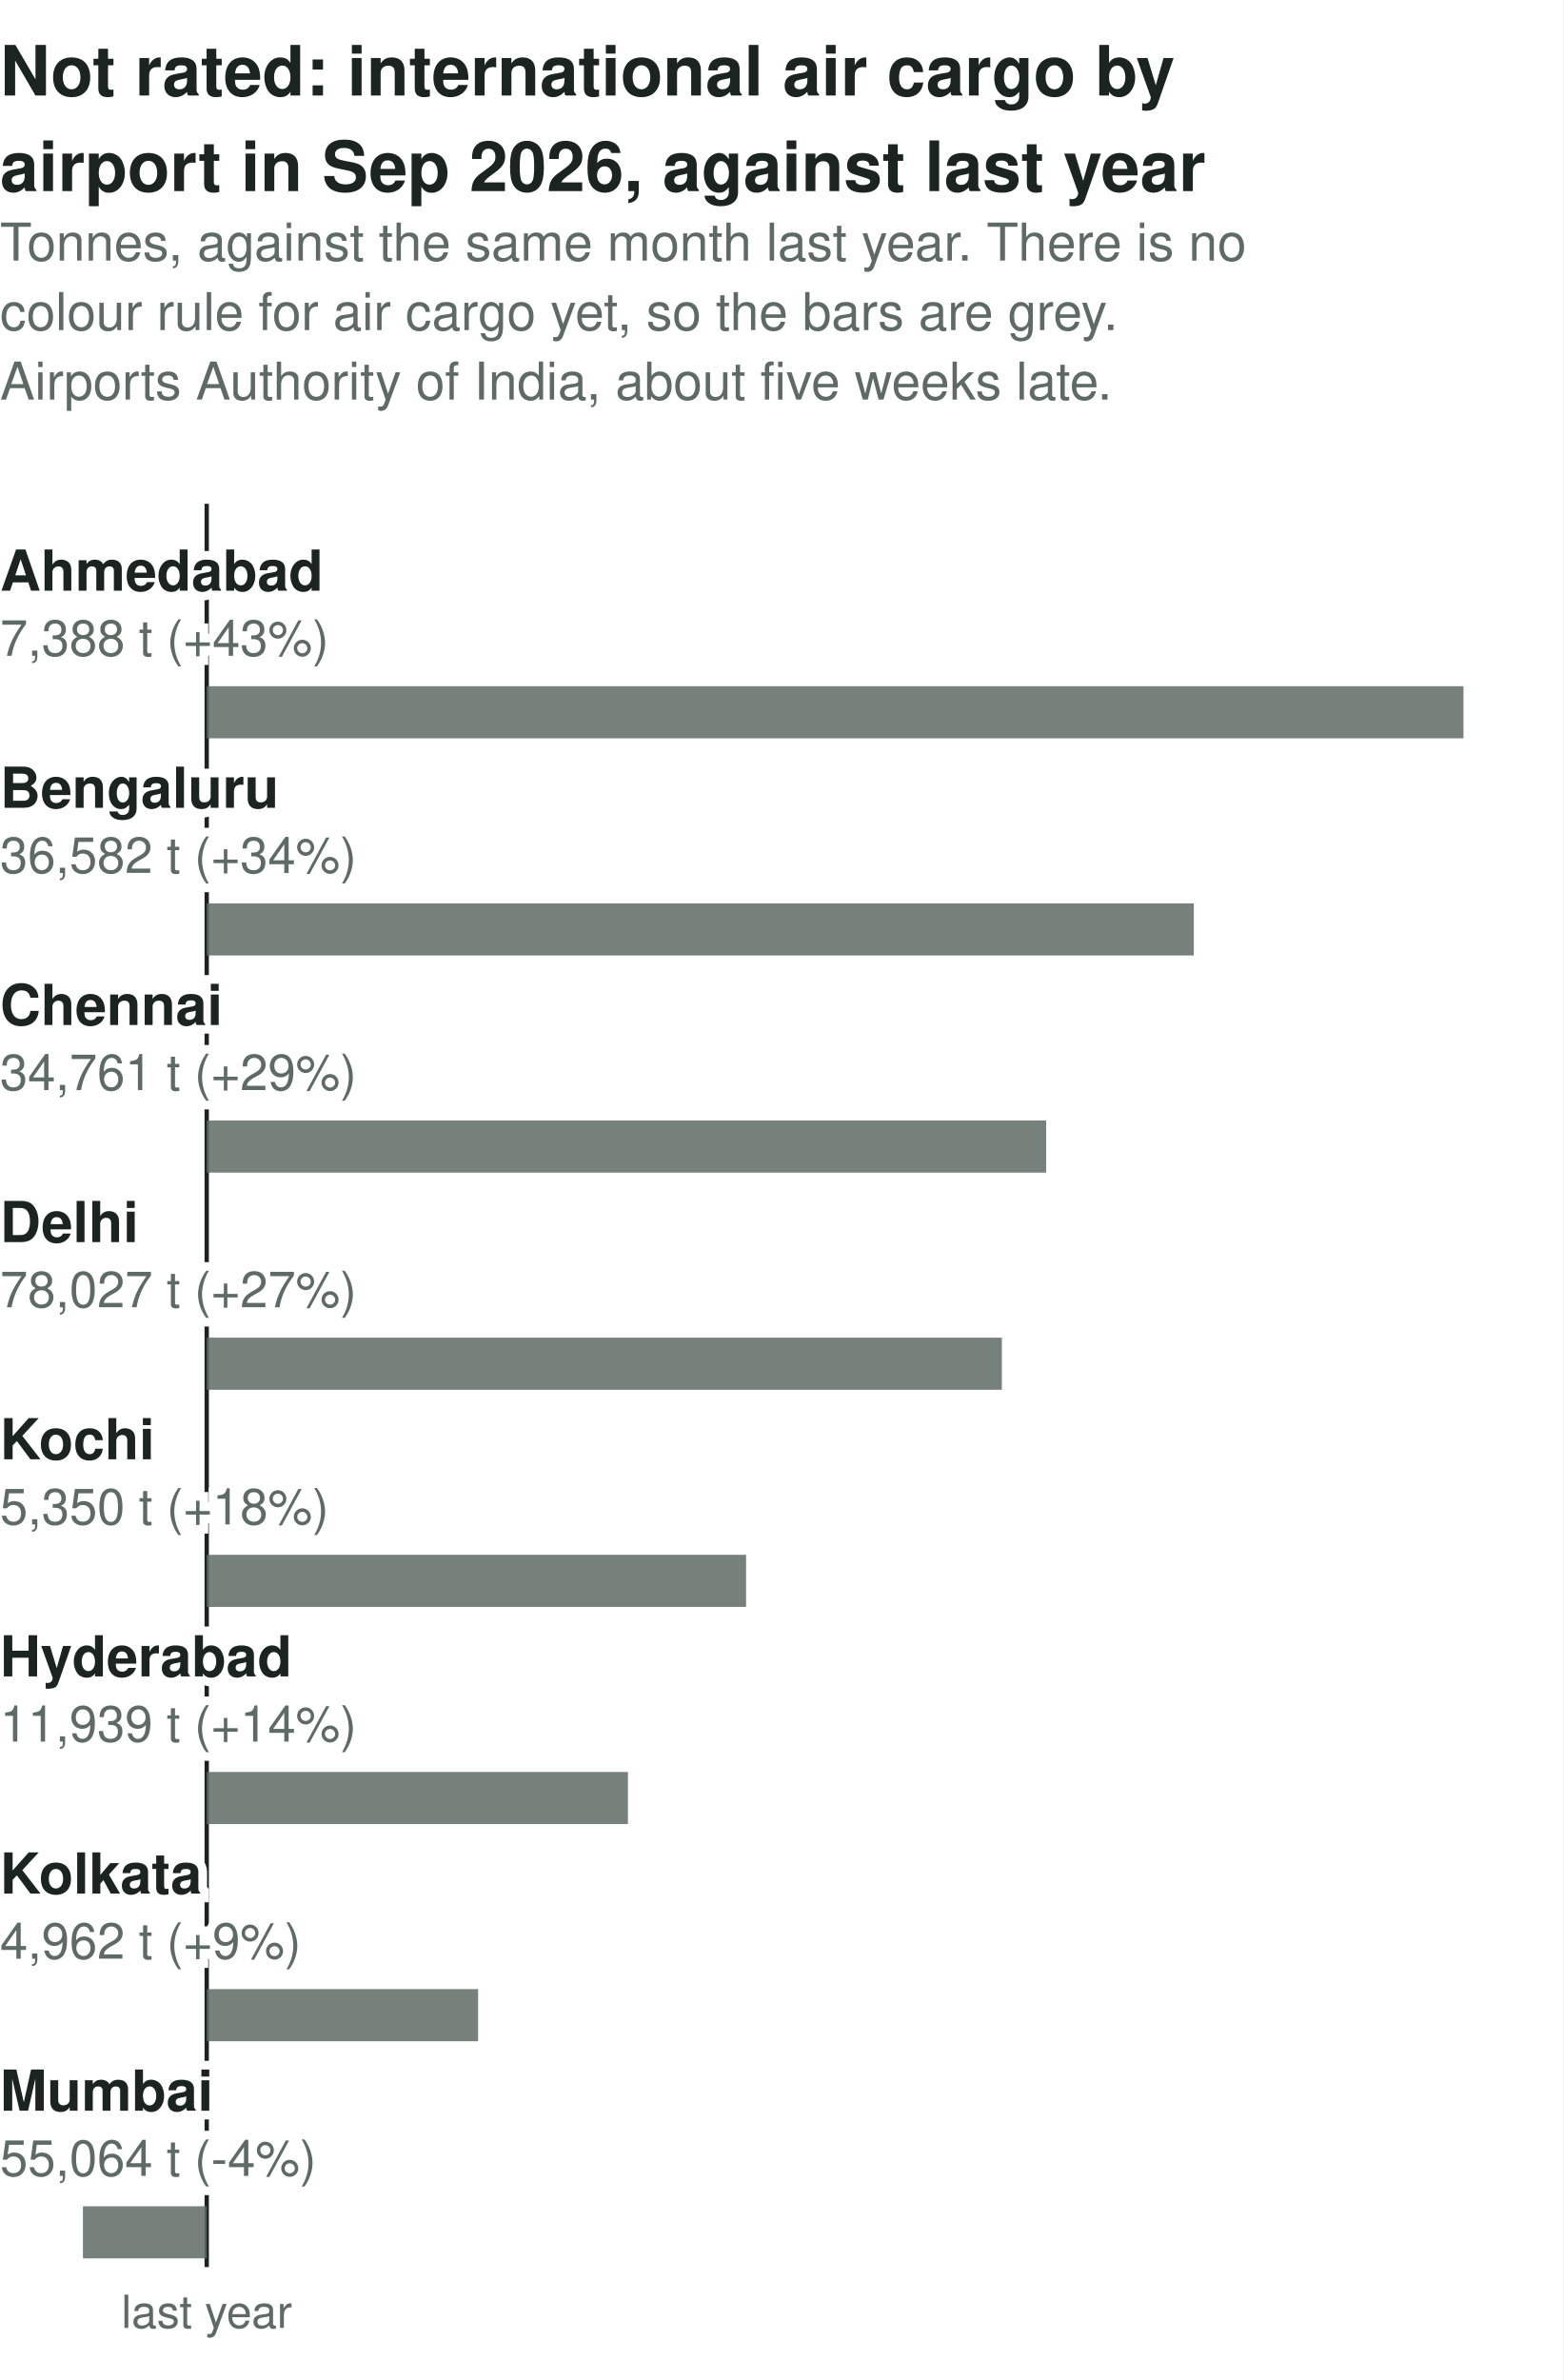
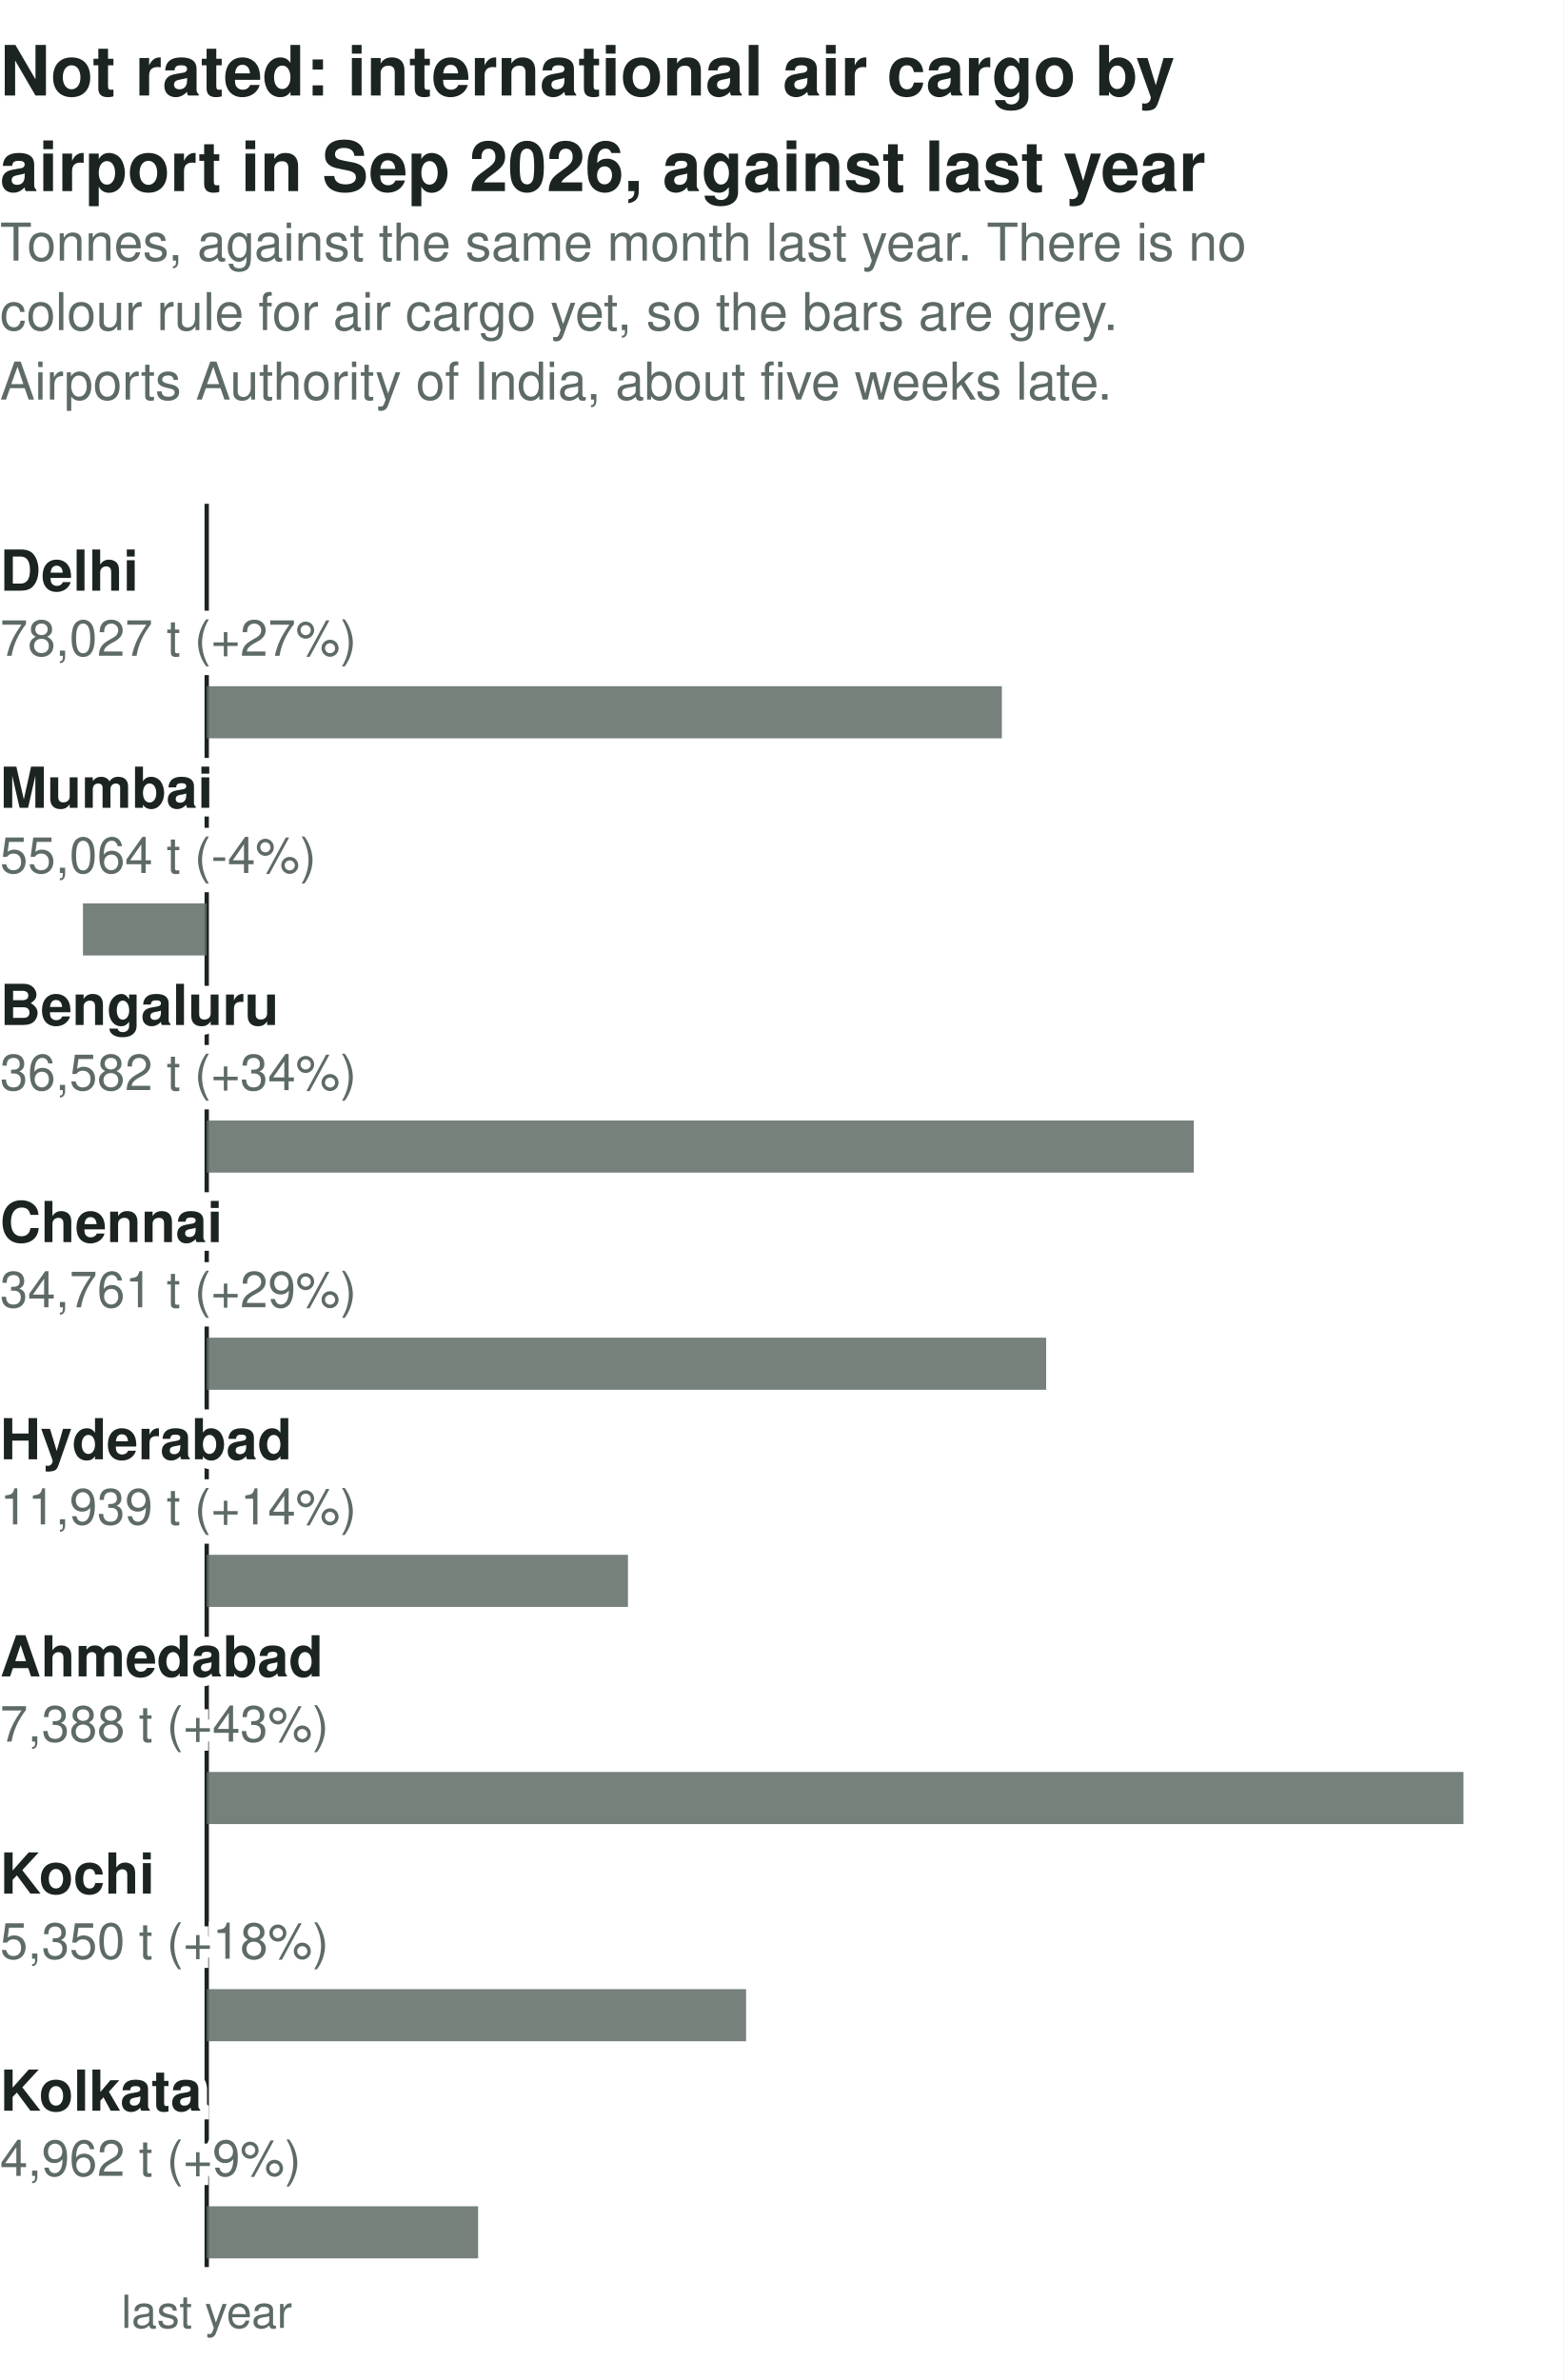
<svg xmlns="http://www.w3.org/2000/svg" width="360" height="548" viewBox="0 0 360 548">
  <rect width="100%" height="100%" fill="#fff" />
  <text x="0" y="22" font-family="IBM Plex Sans,Helvetica,Arial,sans-serif" font-size="16" font-weight="700" fill="#1B2420">Not rated: international air cargo by</text>
  <text x="0" y="44" font-family="IBM Plex Sans,Helvetica,Arial,sans-serif" font-size="16" font-weight="700" fill="#1B2420">airport in Sep 2026, against last year</text>
  <text x="0" y="60" font-family="IBM Plex Sans,Helvetica,Arial,sans-serif" font-size="12" fill="#5E6B65">Tonnes, against the same month last year. There is no</text>
  <text x="0" y="76" font-family="IBM Plex Sans,Helvetica,Arial,sans-serif" font-size="12" fill="#5E6B65">colour rule for air cargo yet, so the bars are grey.</text>
  <text x="0" y="92" font-family="IBM Plex Sans,Helvetica,Arial,sans-serif" font-size="12" fill="#5E6B65">Airports Authority of India, about five weeks late.</text>
  <line x1="47.6" y1="116" x2="47.6" y2="522" stroke="#1B2420" />
  <text x="47.6" y="536" text-anchor="middle" font-family="IBM Plex Sans,Helvetica,Arial,sans-serif" font-size="10.5" fill="#5E6B65">last year</text>
-   <text x="0" y="136" font-family="IBM Plex Sans,Helvetica,Arial,sans-serif" font-size="13" font-weight="700" fill="#1B2420" stroke="#fff" stroke-width="4" paint-order="stroke">Ahmedabad</text>
-   <text x="0" y="151" font-family="IBM Plex Sans,Helvetica,Arial,sans-serif" font-size="11.5" fill="#5E6B65" stroke="#fff" stroke-width="4" paint-order="stroke">7,388 t (+43%)</text>
-   <rect x="47.6" y="158" width="289.4" height="12" fill="#5E6B65" opacity=".85" />
-   <text x="0" y="186" font-family="IBM Plex Sans,Helvetica,Arial,sans-serif" font-size="13" font-weight="700" fill="#1B2420" stroke="#fff" stroke-width="4" paint-order="stroke">Bengaluru</text>
-   <text x="0" y="201" font-family="IBM Plex Sans,Helvetica,Arial,sans-serif" font-size="11.5" fill="#5E6B65" stroke="#fff" stroke-width="4" paint-order="stroke">36,582 t (+34%)</text>
-   <rect x="47.6" y="208" width="227.3" height="12" fill="#5E6B65" opacity=".85" />
-   <text x="0" y="236" font-family="IBM Plex Sans,Helvetica,Arial,sans-serif" font-size="13" font-weight="700" fill="#1B2420" stroke="#fff" stroke-width="4" paint-order="stroke">Chennai</text>
-   <text x="0" y="251" font-family="IBM Plex Sans,Helvetica,Arial,sans-serif" font-size="11.5" fill="#5E6B65" stroke="#fff" stroke-width="4" paint-order="stroke">34,761 t (+29%)</text>
-   <rect x="47.6" y="258" width="193.3" height="12" fill="#5E6B65" opacity=".85" />
-   <text x="0" y="286" font-family="IBM Plex Sans,Helvetica,Arial,sans-serif" font-size="13" font-weight="700" fill="#1B2420" stroke="#fff" stroke-width="4" paint-order="stroke">Delhi</text>
-   <text x="0" y="301" font-family="IBM Plex Sans,Helvetica,Arial,sans-serif" font-size="11.5" fill="#5E6B65" stroke="#fff" stroke-width="4" paint-order="stroke">78,027 t (+27%)</text>
-   <rect x="47.6" y="308" width="183.1" height="12" fill="#5E6B65" opacity=".85" />
-   <text x="0" y="336" font-family="IBM Plex Sans,Helvetica,Arial,sans-serif" font-size="13" font-weight="700" fill="#1B2420" stroke="#fff" stroke-width="4" paint-order="stroke">Kochi</text>
-   <text x="0" y="351" font-family="IBM Plex Sans,Helvetica,Arial,sans-serif" font-size="11.5" fill="#5E6B65" stroke="#fff" stroke-width="4" paint-order="stroke">5,350 t (+18%)</text>
-   <rect x="47.6" y="358" width="124.2" height="12" fill="#5E6B65" opacity=".85" />
-   <text x="0" y="386" font-family="IBM Plex Sans,Helvetica,Arial,sans-serif" font-size="13" font-weight="700" fill="#1B2420" stroke="#fff" stroke-width="4" paint-order="stroke">Hyderabad</text>
-   <text x="0" y="401" font-family="IBM Plex Sans,Helvetica,Arial,sans-serif" font-size="11.5" fill="#5E6B65" stroke="#fff" stroke-width="4" paint-order="stroke">11,939 t (+14%)</text>
-   <rect x="47.6" y="408" width="97.0" height="12" fill="#5E6B65" opacity=".85" />
-   <text x="0" y="436" font-family="IBM Plex Sans,Helvetica,Arial,sans-serif" font-size="13" font-weight="700" fill="#1B2420" stroke="#fff" stroke-width="4" paint-order="stroke">Kolkata</text>
-   <text x="0" y="451" font-family="IBM Plex Sans,Helvetica,Arial,sans-serif" font-size="11.5" fill="#5E6B65" stroke="#fff" stroke-width="4" paint-order="stroke">4,962 t (+9%)</text>
-   <rect x="47.6" y="458" width="62.5" height="12" fill="#5E6B65" opacity=".85" />
-   <text x="0" y="486" font-family="IBM Plex Sans,Helvetica,Arial,sans-serif" font-size="13" font-weight="700" fill="#1B2420" stroke="#fff" stroke-width="4" paint-order="stroke">Mumbai</text>
-   <text x="0" y="501" font-family="IBM Plex Sans,Helvetica,Arial,sans-serif" font-size="11.5" fill="#5E6B65" stroke="#fff" stroke-width="4" paint-order="stroke">55,064 t (-4%)</text>
-   <rect x="19.1" y="508" width="28.5" height="12" fill="#5E6B65" opacity=".85" />
+   <text x="0" y="136" font-family="IBM Plex Sans,Helvetica,Arial,sans-serif" font-size="13" font-weight="700" fill="#1B2420" stroke="#fff" stroke-width="4" paint-order="stroke">Delhi</text>
+   <text x="0" y="151" font-family="IBM Plex Sans,Helvetica,Arial,sans-serif" font-size="11.5" fill="#5E6B65" stroke="#fff" stroke-width="4" paint-order="stroke">78,027 t (+27%)</text>
+   <rect x="47.6" y="158" width="183.1" height="12" fill="#5E6B65" opacity=".85" />
+   <text x="0" y="186" font-family="IBM Plex Sans,Helvetica,Arial,sans-serif" font-size="13" font-weight="700" fill="#1B2420" stroke="#fff" stroke-width="4" paint-order="stroke">Mumbai</text>
+   <text x="0" y="201" font-family="IBM Plex Sans,Helvetica,Arial,sans-serif" font-size="11.5" fill="#5E6B65" stroke="#fff" stroke-width="4" paint-order="stroke">55,064 t (-4%)</text>
+   <rect x="19.1" y="208" width="28.5" height="12" fill="#5E6B65" opacity=".85" />
+   <text x="0" y="236" font-family="IBM Plex Sans,Helvetica,Arial,sans-serif" font-size="13" font-weight="700" fill="#1B2420" stroke="#fff" stroke-width="4" paint-order="stroke">Bengaluru</text>
+   <text x="0" y="251" font-family="IBM Plex Sans,Helvetica,Arial,sans-serif" font-size="11.5" fill="#5E6B65" stroke="#fff" stroke-width="4" paint-order="stroke">36,582 t (+34%)</text>
+   <rect x="47.6" y="258" width="227.3" height="12" fill="#5E6B65" opacity=".85" />
+   <text x="0" y="286" font-family="IBM Plex Sans,Helvetica,Arial,sans-serif" font-size="13" font-weight="700" fill="#1B2420" stroke="#fff" stroke-width="4" paint-order="stroke">Chennai</text>
+   <text x="0" y="301" font-family="IBM Plex Sans,Helvetica,Arial,sans-serif" font-size="11.5" fill="#5E6B65" stroke="#fff" stroke-width="4" paint-order="stroke">34,761 t (+29%)</text>
+   <rect x="47.6" y="308" width="193.3" height="12" fill="#5E6B65" opacity=".85" />
+   <text x="0" y="336" font-family="IBM Plex Sans,Helvetica,Arial,sans-serif" font-size="13" font-weight="700" fill="#1B2420" stroke="#fff" stroke-width="4" paint-order="stroke">Hyderabad</text>
+   <text x="0" y="351" font-family="IBM Plex Sans,Helvetica,Arial,sans-serif" font-size="11.5" fill="#5E6B65" stroke="#fff" stroke-width="4" paint-order="stroke">11,939 t (+14%)</text>
+   <rect x="47.6" y="358" width="97.0" height="12" fill="#5E6B65" opacity=".85" />
+   <text x="0" y="386" font-family="IBM Plex Sans,Helvetica,Arial,sans-serif" font-size="13" font-weight="700" fill="#1B2420" stroke="#fff" stroke-width="4" paint-order="stroke">Ahmedabad</text>
+   <text x="0" y="401" font-family="IBM Plex Sans,Helvetica,Arial,sans-serif" font-size="11.5" fill="#5E6B65" stroke="#fff" stroke-width="4" paint-order="stroke">7,388 t (+43%)</text>
+   <rect x="47.6" y="408" width="289.4" height="12" fill="#5E6B65" opacity=".85" />
+   <text x="0" y="436" font-family="IBM Plex Sans,Helvetica,Arial,sans-serif" font-size="13" font-weight="700" fill="#1B2420" stroke="#fff" stroke-width="4" paint-order="stroke">Kochi</text>
+   <text x="0" y="451" font-family="IBM Plex Sans,Helvetica,Arial,sans-serif" font-size="11.5" fill="#5E6B65" stroke="#fff" stroke-width="4" paint-order="stroke">5,350 t (+18%)</text>
+   <rect x="47.6" y="458" width="124.2" height="12" fill="#5E6B65" opacity=".85" />
+   <text x="0" y="486" font-family="IBM Plex Sans,Helvetica,Arial,sans-serif" font-size="13" font-weight="700" fill="#1B2420" stroke="#fff" stroke-width="4" paint-order="stroke">Kolkata</text>
+   <text x="0" y="501" font-family="IBM Plex Sans,Helvetica,Arial,sans-serif" font-size="11.5" fill="#5E6B65" stroke="#fff" stroke-width="4" paint-order="stroke">4,962 t (+9%)</text>
+   <rect x="47.6" y="508" width="62.5" height="12" fill="#5E6B65" opacity=".85" />
</svg>
